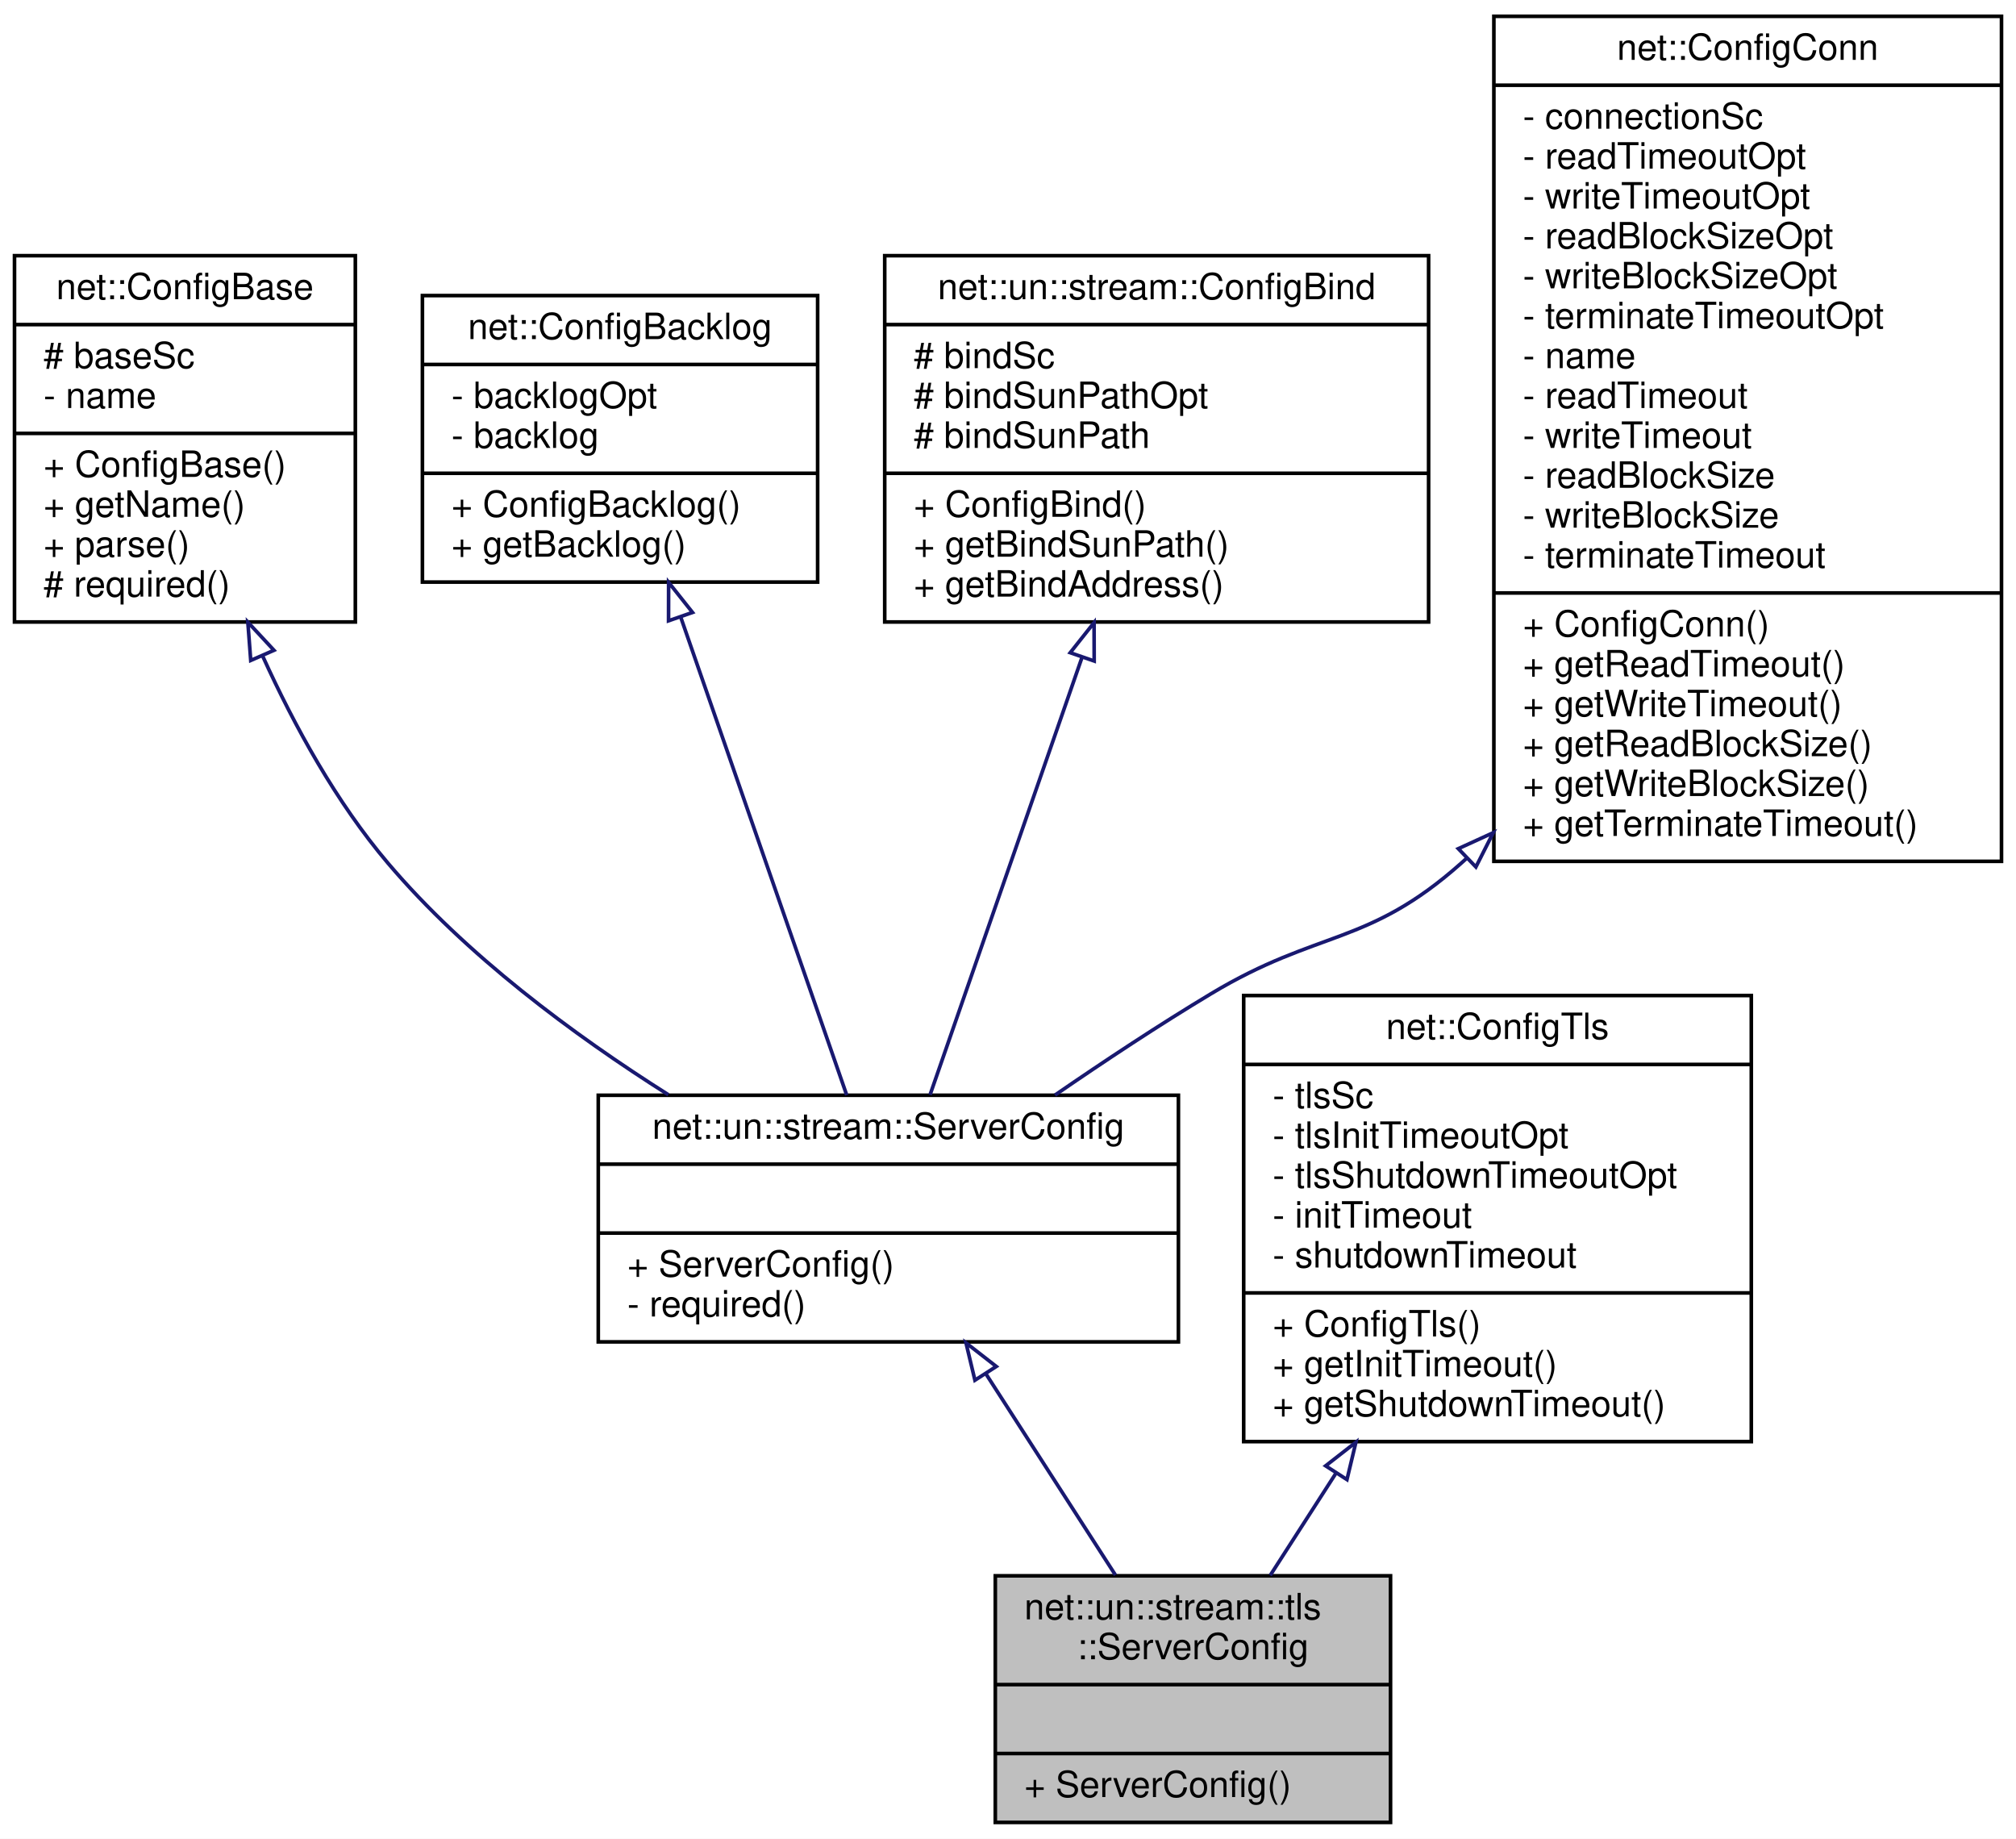
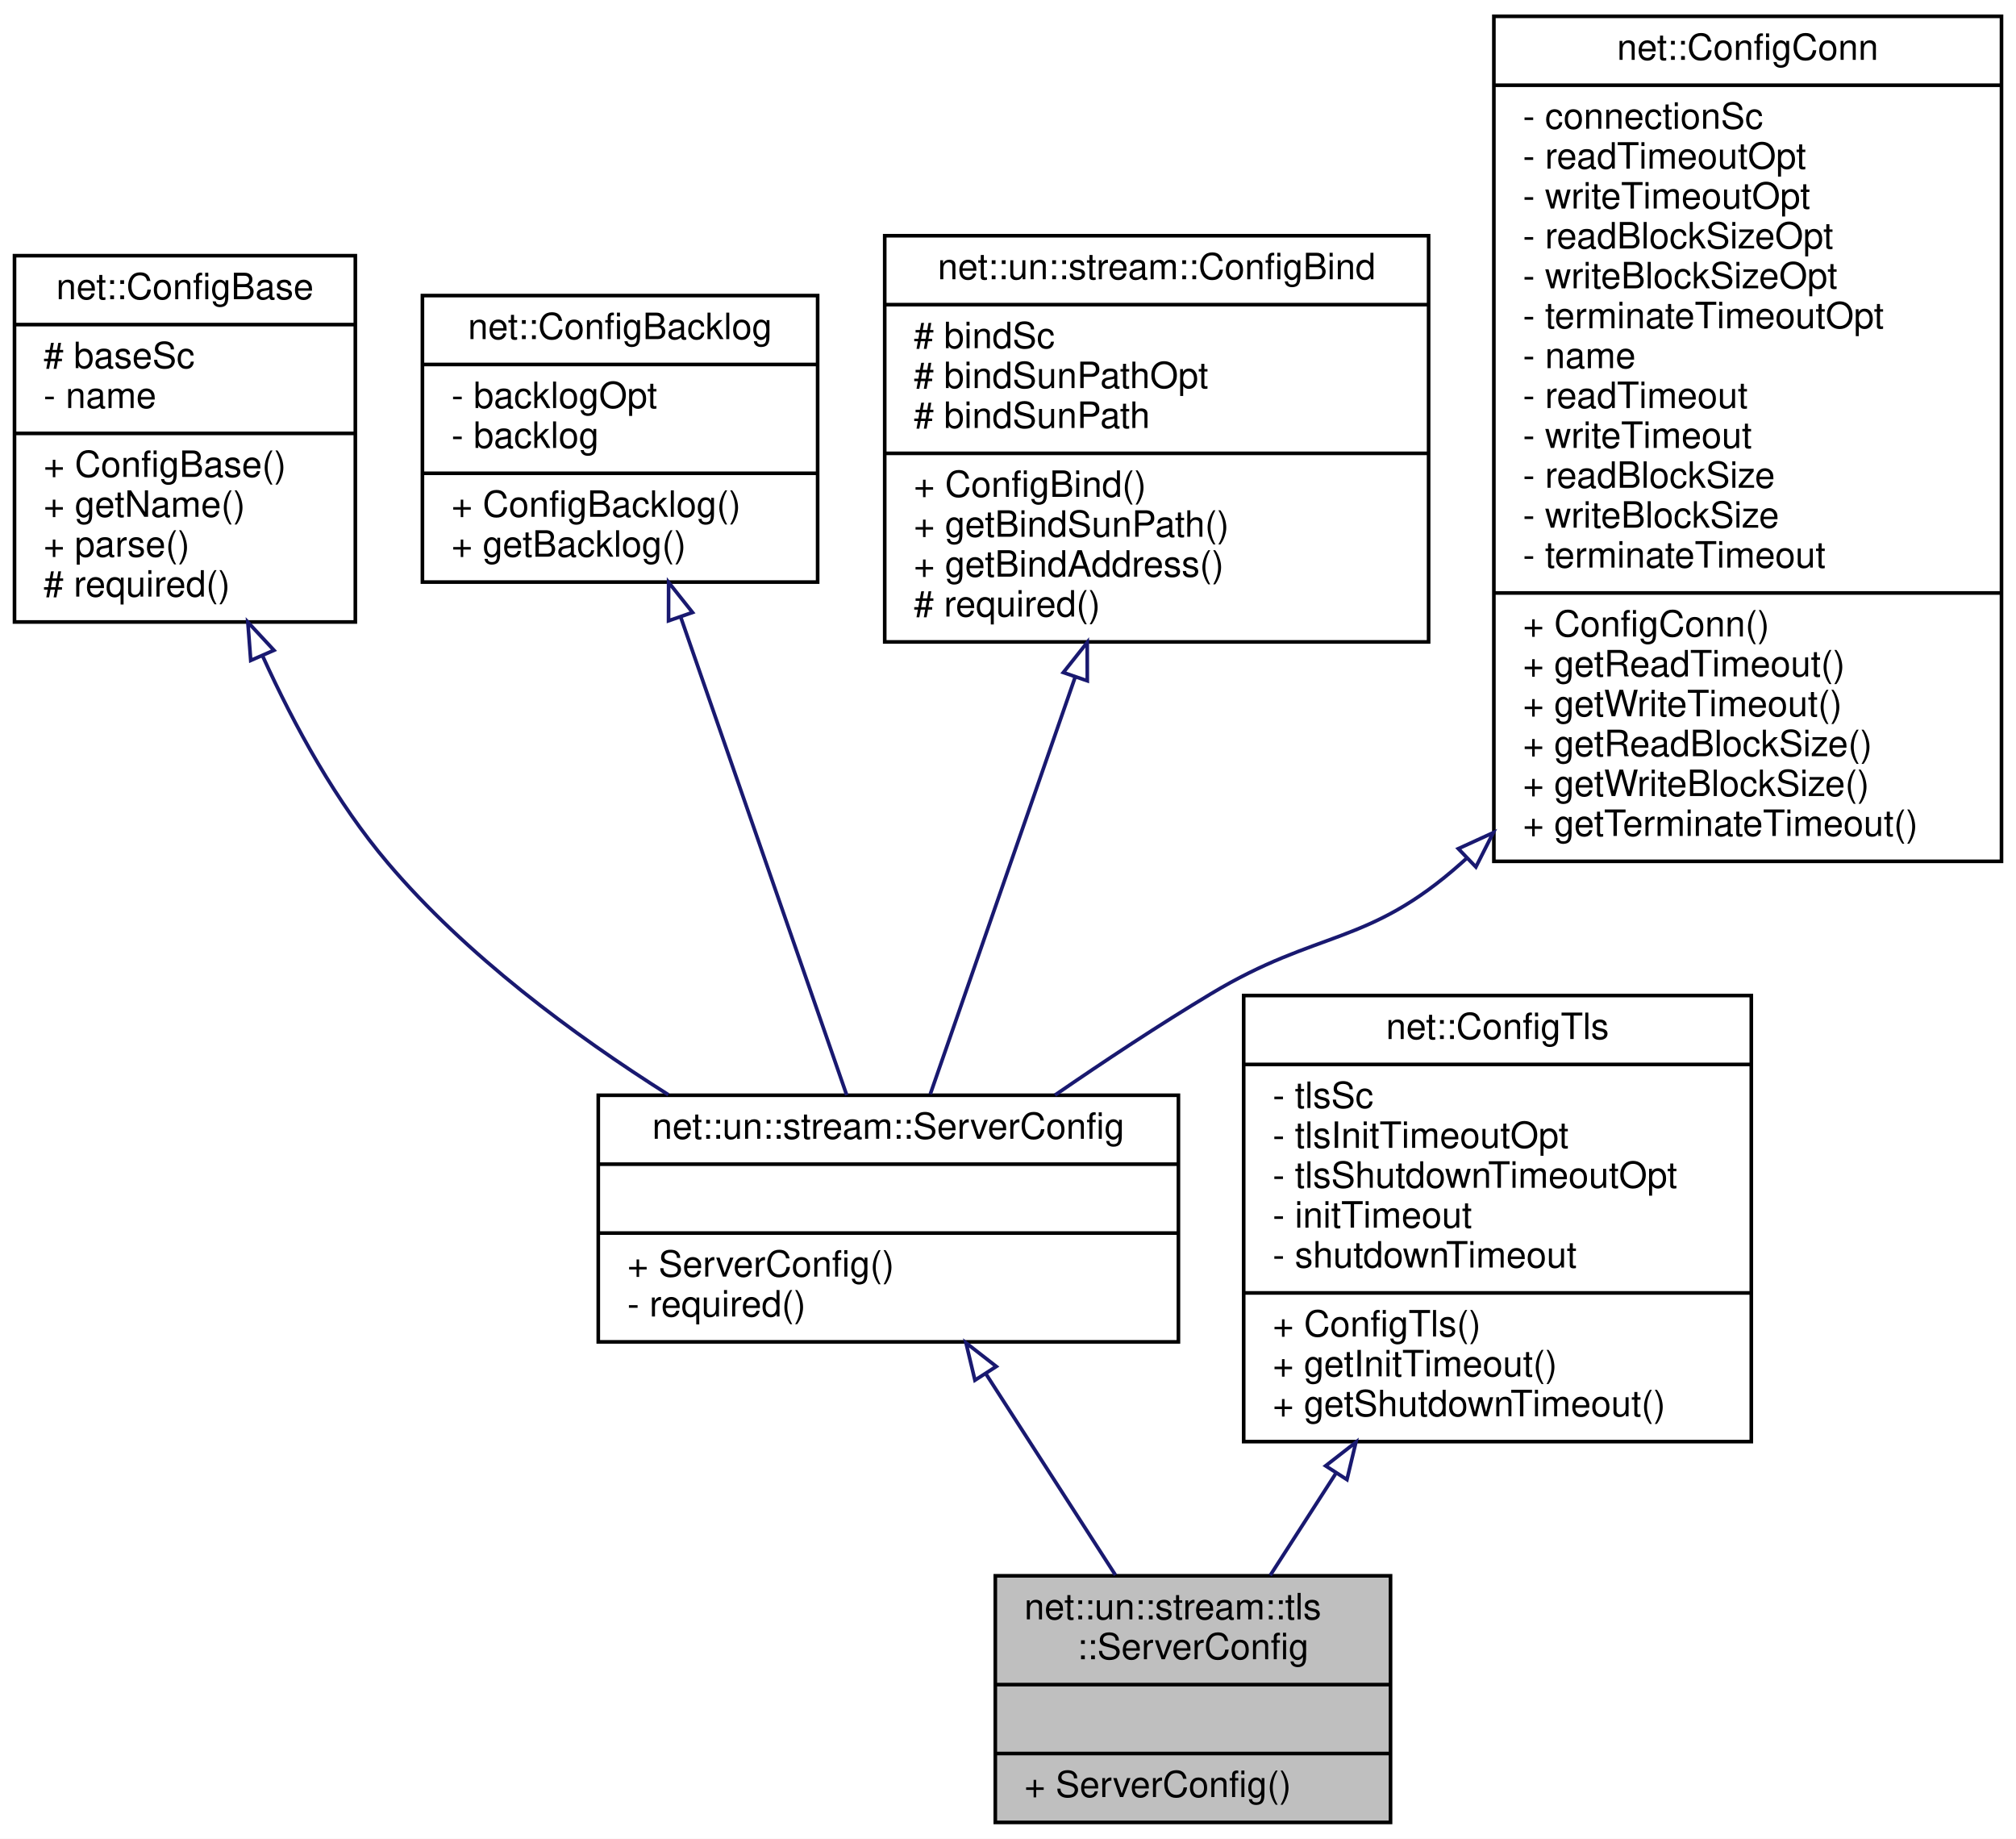
<svg xmlns="http://www.w3.org/2000/svg" xmlns:xlink="http://www.w3.org/1999/xlink" width="556pt" height="507pt" viewBox="0.00 0.00 556.00 507.00">
  <g id="graph0" class="graph" transform="scale(1 1) rotate(0) translate(4 503)">
    <polygon fill="white" stroke="transparent" points="-4,4 -4,-503 552,-503 552,4 -4,4" />
    <g id="node1" class="node">
      <g id="a_node1">
        <a xlink:title=" ">
          <polygon fill="#bfbfbf" stroke="black" points="270.5,-0.5 270.5,-68.5 379.5,-68.5 379.5,-0.5 270.5,-0.5" />
          <text text-anchor="start" x="278.5" y="-56.5" font-family="Helvetica,sans-Serif" font-size="10.00">net::un::stream::tls</text>
          <text text-anchor="middle" x="325" y="-45.5" font-family="Helvetica,sans-Serif" font-size="10.00">::ServerConfig</text>
          <polyline fill="none" stroke="black" points="270.5,-38.5 379.5,-38.5 " />
          <text text-anchor="middle" x="325" y="-26.5" font-family="Helvetica,sans-Serif" font-size="10.00"> </text>
          <polyline fill="none" stroke="black" points="270.5,-19.5 379.5,-19.5 " />
          <text text-anchor="start" x="278.5" y="-7.5" font-family="Helvetica,sans-Serif" font-size="10.00">+ ServerConfig()</text>
        </a>
      </g>
    </g>
    <g id="node2" class="node">
      <g id="a_node2">
        <a xlink:href="classnet_1_1un_1_1stream_1_1_server_config.html" target="_top" xlink:title=" ">
          <polygon fill="white" stroke="black" points="161,-133 161,-201 321,-201 321,-133 161,-133" />
          <text text-anchor="middle" x="241" y="-189" font-family="Helvetica,sans-Serif" font-size="10.00">net::un::stream::ServerConfig</text>
          <polyline fill="none" stroke="black" points="161,-182 321,-182 " />
          <text text-anchor="middle" x="241" y="-170" font-family="Helvetica,sans-Serif" font-size="10.00"> </text>
          <polyline fill="none" stroke="black" points="161,-163 321,-163 " />
          <text text-anchor="start" x="169" y="-151" font-family="Helvetica,sans-Serif" font-size="10.00">+ ServerConfig()</text>
          <text text-anchor="start" x="169" y="-140" font-family="Helvetica,sans-Serif" font-size="10.00">- required()</text>
        </a>
      </g>
    </g>
    <g id="edge1" class="edge">
      <path fill="none" stroke="midnightblue" d="M267.92,-124.17C279.47,-106.23 292.77,-85.57 303.63,-68.71" />
      <polygon fill="none" stroke="midnightblue" points="264.88,-122.43 262.41,-132.73 270.77,-126.22 264.88,-122.43" />
    </g>
    <g id="node3" class="node">
      <g id="a_node3">
        <a xlink:href="classnet_1_1_config_base.html" target="_top" xlink:title=" ">
          <polygon fill="white" stroke="black" points="0,-331.5 0,-432.5 94,-432.5 94,-331.5 0,-331.5" />
          <text text-anchor="middle" x="47" y="-420.5" font-family="Helvetica,sans-Serif" font-size="10.00">net::ConfigBase</text>
          <polyline fill="none" stroke="black" points="0,-413.5 94,-413.5 " />
          <text text-anchor="start" x="8" y="-401.5" font-family="Helvetica,sans-Serif" font-size="10.00"># baseSc</text>
          <text text-anchor="start" x="8" y="-390.5" font-family="Helvetica,sans-Serif" font-size="10.00">- name</text>
          <polyline fill="none" stroke="black" points="0,-383.5 94,-383.5 " />
          <text text-anchor="start" x="8" y="-371.5" font-family="Helvetica,sans-Serif" font-size="10.00">+ ConfigBase()</text>
          <text text-anchor="start" x="8" y="-360.5" font-family="Helvetica,sans-Serif" font-size="10.00">+ getName()</text>
          <text text-anchor="start" x="8" y="-349.5" font-family="Helvetica,sans-Serif" font-size="10.00">+ parse()</text>
          <text text-anchor="start" x="8" y="-338.5" font-family="Helvetica,sans-Serif" font-size="10.00"># required()</text>
        </a>
      </g>
    </g>
    <g id="edge2" class="edge">
      <path fill="none" stroke="midnightblue" d="M68.46,-322.06C77.29,-302.61 88.82,-281.7 103,-265 124.51,-239.66 154.08,-217.73 180.32,-201.15" />
      <polygon fill="none" stroke="midnightblue" points="65.15,-320.9 64.35,-331.46 71.56,-323.7 65.15,-320.9" />
    </g>
    <g id="node4" class="node">
      <g id="a_node4">
        <a xlink:href="classnet_1_1_config_backlog.html" target="_top" xlink:title=" ">
          <polygon fill="white" stroke="black" points="112.5,-342.5 112.5,-421.5 221.5,-421.5 221.5,-342.5 112.5,-342.5" />
          <text text-anchor="middle" x="167" y="-409.5" font-family="Helvetica,sans-Serif" font-size="10.00">net::ConfigBacklog</text>
          <polyline fill="none" stroke="black" points="112.5,-402.5 221.5,-402.5 " />
          <text text-anchor="start" x="120.5" y="-390.5" font-family="Helvetica,sans-Serif" font-size="10.00">- backlogOpt</text>
          <text text-anchor="start" x="120.5" y="-379.5" font-family="Helvetica,sans-Serif" font-size="10.00">- backlog</text>
          <polyline fill="none" stroke="black" points="112.5,-372.5 221.5,-372.5 " />
          <text text-anchor="start" x="120.5" y="-360.5" font-family="Helvetica,sans-Serif" font-size="10.00">+ ConfigBacklog()</text>
          <text text-anchor="start" x="120.5" y="-349.5" font-family="Helvetica,sans-Serif" font-size="10.00">+ getBacklog()</text>
        </a>
      </g>
    </g>
    <g id="edge3" class="edge">
      <path fill="none" stroke="midnightblue" d="M183.74,-332.83C197.71,-292.6 217.26,-236.33 229.52,-201.04" />
      <polygon fill="none" stroke="midnightblue" points="180.38,-331.83 180.4,-342.43 186.99,-334.13 180.38,-331.83" />
    </g>
    <g id="node5" class="node">
      <g id="a_node5">
        <a xlink:href="classnet_1_1un_1_1stream_1_1_config_bind.html" target="_top" xlink:title=" ">
-           <polygon fill="white" stroke="black" points="240,-331.5 240,-432.5 390,-432.5 390,-331.5 240,-331.5" />
-           <text text-anchor="middle" x="315" y="-420.5" font-family="Helvetica,sans-Serif" font-size="10.00">net::un::stream::ConfigBind</text>
-           <polyline fill="none" stroke="black" points="240,-413.5 390,-413.5 " />
-           <text text-anchor="start" x="248" y="-401.5" font-family="Helvetica,sans-Serif" font-size="10.00"># bindSc</text>
-           <text text-anchor="start" x="248" y="-390.5" font-family="Helvetica,sans-Serif" font-size="10.00"># bindSunPathOpt</text>
-           <text text-anchor="start" x="248" y="-379.5" font-family="Helvetica,sans-Serif" font-size="10.00"># bindSunPath</text>
-           <polyline fill="none" stroke="black" points="240,-372.5 390,-372.5 " />
-           <text text-anchor="start" x="248" y="-360.5" font-family="Helvetica,sans-Serif" font-size="10.00">+ ConfigBind()</text>
-           <text text-anchor="start" x="248" y="-349.5" font-family="Helvetica,sans-Serif" font-size="10.00">+ getBindSunPath()</text>
-           <text text-anchor="start" x="248" y="-338.5" font-family="Helvetica,sans-Serif" font-size="10.00">+ getBindAddress()</text>
+           <polygon fill="white" stroke="black" points="240,-326 240,-438 390,-438 390,-326 240,-326" />
+           <text text-anchor="middle" x="315" y="-426" font-family="Helvetica,sans-Serif" font-size="10.00">net::un::stream::ConfigBind</text>
+           <polyline fill="none" stroke="black" points="240,-419 390,-419 " />
+           <text text-anchor="start" x="248" y="-407" font-family="Helvetica,sans-Serif" font-size="10.00"># bindSc</text>
+           <text text-anchor="start" x="248" y="-396" font-family="Helvetica,sans-Serif" font-size="10.00"># bindSunPathOpt</text>
+           <text text-anchor="start" x="248" y="-385" font-family="Helvetica,sans-Serif" font-size="10.00"># bindSunPath</text>
+           <polyline fill="none" stroke="black" points="240,-378 390,-378 " />
+           <text text-anchor="start" x="248" y="-366" font-family="Helvetica,sans-Serif" font-size="10.00">+ ConfigBind()</text>
+           <text text-anchor="start" x="248" y="-355" font-family="Helvetica,sans-Serif" font-size="10.00">+ getBindSunPath()</text>
+           <text text-anchor="start" x="248" y="-344" font-family="Helvetica,sans-Serif" font-size="10.00">+ getBindAddress()</text>
+           <text text-anchor="start" x="248" y="-333" font-family="Helvetica,sans-Serif" font-size="10.00"># required()</text>
        </a>
      </g>
    </g>
    <g id="edge4" class="edge">
-       <path fill="none" stroke="midnightblue" d="M294.39,-321.68C280.86,-282.75 263.68,-233.27 252.51,-201.14" />
-       <polygon fill="none" stroke="midnightblue" points="291.16,-323.03 297.74,-331.33 297.77,-320.73 291.16,-323.03" />
+       <path fill="none" stroke="midnightblue" d="M292.56,-316.41C279.37,-278.44 263.24,-232.02 252.57,-201.31" />
+       <polygon fill="none" stroke="midnightblue" points="289.26,-317.57 295.85,-325.87 295.87,-315.28 289.26,-317.57" />
    </g>
    <g id="node6" class="node">
      <g id="a_node6">
        <a xlink:href="classnet_1_1_config_conn.html" target="_top" xlink:title=" ">
          <polygon fill="white" stroke="black" points="408,-265.5 408,-498.5 548,-498.5 548,-265.5 408,-265.5" />
          <text text-anchor="middle" x="478" y="-486.5" font-family="Helvetica,sans-Serif" font-size="10.00">net::ConfigConn</text>
          <polyline fill="none" stroke="black" points="408,-479.5 548,-479.5 " />
          <text text-anchor="start" x="416" y="-467.5" font-family="Helvetica,sans-Serif" font-size="10.00">- connectionSc</text>
          <text text-anchor="start" x="416" y="-456.5" font-family="Helvetica,sans-Serif" font-size="10.00">- readTimeoutOpt</text>
          <text text-anchor="start" x="416" y="-445.5" font-family="Helvetica,sans-Serif" font-size="10.00">- writeTimeoutOpt</text>
          <text text-anchor="start" x="416" y="-434.5" font-family="Helvetica,sans-Serif" font-size="10.00">- readBlockSizeOpt</text>
          <text text-anchor="start" x="416" y="-423.5" font-family="Helvetica,sans-Serif" font-size="10.00">- writeBlockSizeOpt</text>
          <text text-anchor="start" x="416" y="-412.5" font-family="Helvetica,sans-Serif" font-size="10.00">- terminateTimeoutOpt</text>
          <text text-anchor="start" x="416" y="-401.5" font-family="Helvetica,sans-Serif" font-size="10.00">- name</text>
          <text text-anchor="start" x="416" y="-390.5" font-family="Helvetica,sans-Serif" font-size="10.00">- readTimeout</text>
          <text text-anchor="start" x="416" y="-379.5" font-family="Helvetica,sans-Serif" font-size="10.00">- writeTimeout</text>
          <text text-anchor="start" x="416" y="-368.5" font-family="Helvetica,sans-Serif" font-size="10.00">- readBlockSize</text>
          <text text-anchor="start" x="416" y="-357.5" font-family="Helvetica,sans-Serif" font-size="10.00">- writeBlockSize</text>
          <text text-anchor="start" x="416" y="-346.5" font-family="Helvetica,sans-Serif" font-size="10.00">- terminateTimeout</text>
          <polyline fill="none" stroke="black" points="408,-339.5 548,-339.5 " />
          <text text-anchor="start" x="416" y="-327.5" font-family="Helvetica,sans-Serif" font-size="10.00">+ ConfigConn()</text>
          <text text-anchor="start" x="416" y="-316.5" font-family="Helvetica,sans-Serif" font-size="10.00">+ getReadTimeout()</text>
          <text text-anchor="start" x="416" y="-305.5" font-family="Helvetica,sans-Serif" font-size="10.00">+ getWriteTimeout()</text>
          <text text-anchor="start" x="416" y="-294.5" font-family="Helvetica,sans-Serif" font-size="10.00">+ getReadBlockSize()</text>
          <text text-anchor="start" x="416" y="-283.5" font-family="Helvetica,sans-Serif" font-size="10.00">+ getWriteBlockSize()</text>
          <text text-anchor="start" x="416" y="-272.5" font-family="Helvetica,sans-Serif" font-size="10.00">+ getTerminateTimeout()</text>
        </a>
      </g>
    </g>
    <g id="edge5" class="edge">
      <path fill="none" stroke="midnightblue" d="M400.4,-266.26C399.94,-265.84 399.47,-265.42 399,-265 373.15,-242.01 359.65,-246.81 330,-229 315.71,-220.42 300.6,-210.43 286.96,-201.05" />
      <polygon fill="none" stroke="midnightblue" points="398.19,-268.99 407.83,-273.4 403.04,-263.95 398.19,-268.99" />
    </g>
    <g id="node7" class="node">
      <g id="a_node7">
        <a xlink:href="classnet_1_1_config_tls.html" target="_top" xlink:title=" ">
          <polygon fill="white" stroke="black" points="339,-105.5 339,-228.5 479,-228.5 479,-105.5 339,-105.5" />
          <text text-anchor="middle" x="409" y="-216.5" font-family="Helvetica,sans-Serif" font-size="10.00">net::ConfigTls</text>
          <polyline fill="none" stroke="black" points="339,-209.5 479,-209.5 " />
          <text text-anchor="start" x="347" y="-197.5" font-family="Helvetica,sans-Serif" font-size="10.00">- tlsSc</text>
          <text text-anchor="start" x="347" y="-186.5" font-family="Helvetica,sans-Serif" font-size="10.00">- tlsInitTimeoutOpt</text>
          <text text-anchor="start" x="347" y="-175.5" font-family="Helvetica,sans-Serif" font-size="10.00">- tlsShutdownTimeoutOpt</text>
          <text text-anchor="start" x="347" y="-164.5" font-family="Helvetica,sans-Serif" font-size="10.00">- initTimeout</text>
          <text text-anchor="start" x="347" y="-153.5" font-family="Helvetica,sans-Serif" font-size="10.00">- shutdownTimeout</text>
          <polyline fill="none" stroke="black" points="339,-146.5 479,-146.5 " />
          <text text-anchor="start" x="347" y="-134.5" font-family="Helvetica,sans-Serif" font-size="10.00">+ ConfigTls()</text>
          <text text-anchor="start" x="347" y="-123.5" font-family="Helvetica,sans-Serif" font-size="10.00">+ getInitTimeout()</text>
          <text text-anchor="start" x="347" y="-112.5" font-family="Helvetica,sans-Serif" font-size="10.00">+ getShutdownTimeout()</text>
        </a>
      </g>
    </g>
    <g id="edge6" class="edge">
      <path fill="none" stroke="midnightblue" d="M364.41,-96.73C358.11,-86.94 351.89,-77.27 346.32,-68.62" />
      <polygon fill="none" stroke="midnightblue" points="361.6,-98.82 369.95,-105.33 367.48,-95.03 361.6,-98.82" />
    </g>
  </g>
</svg>
